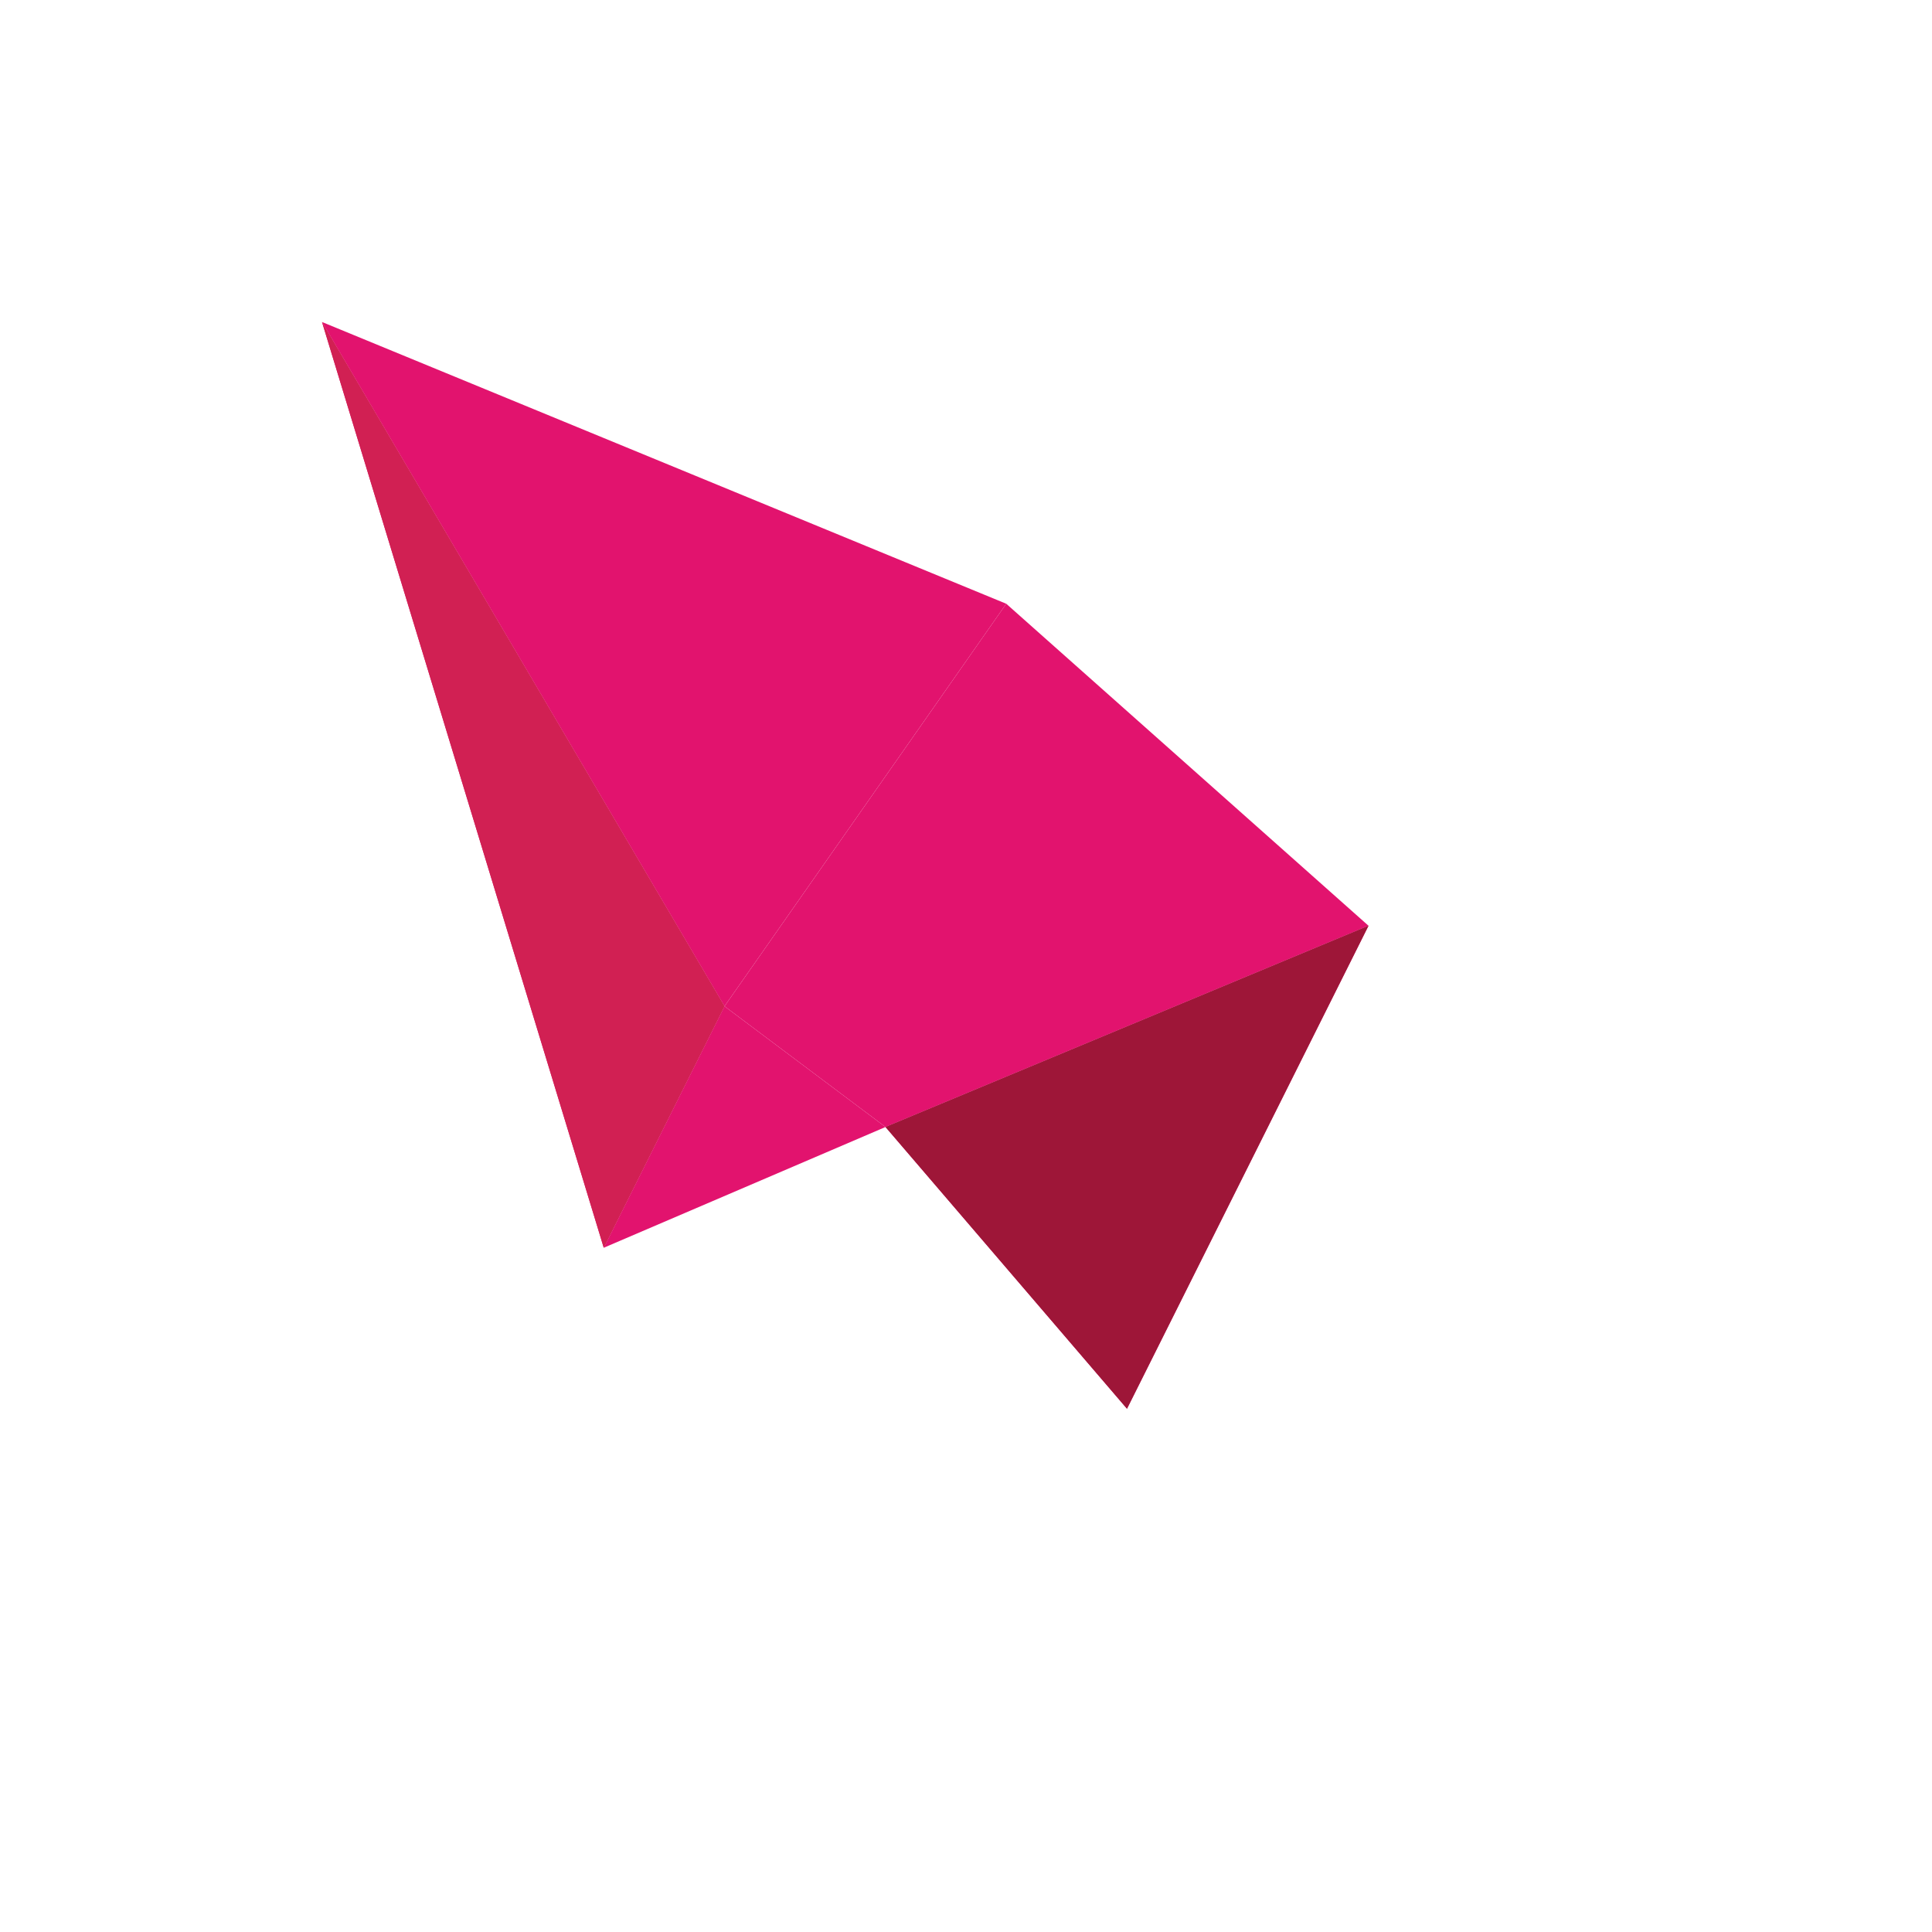
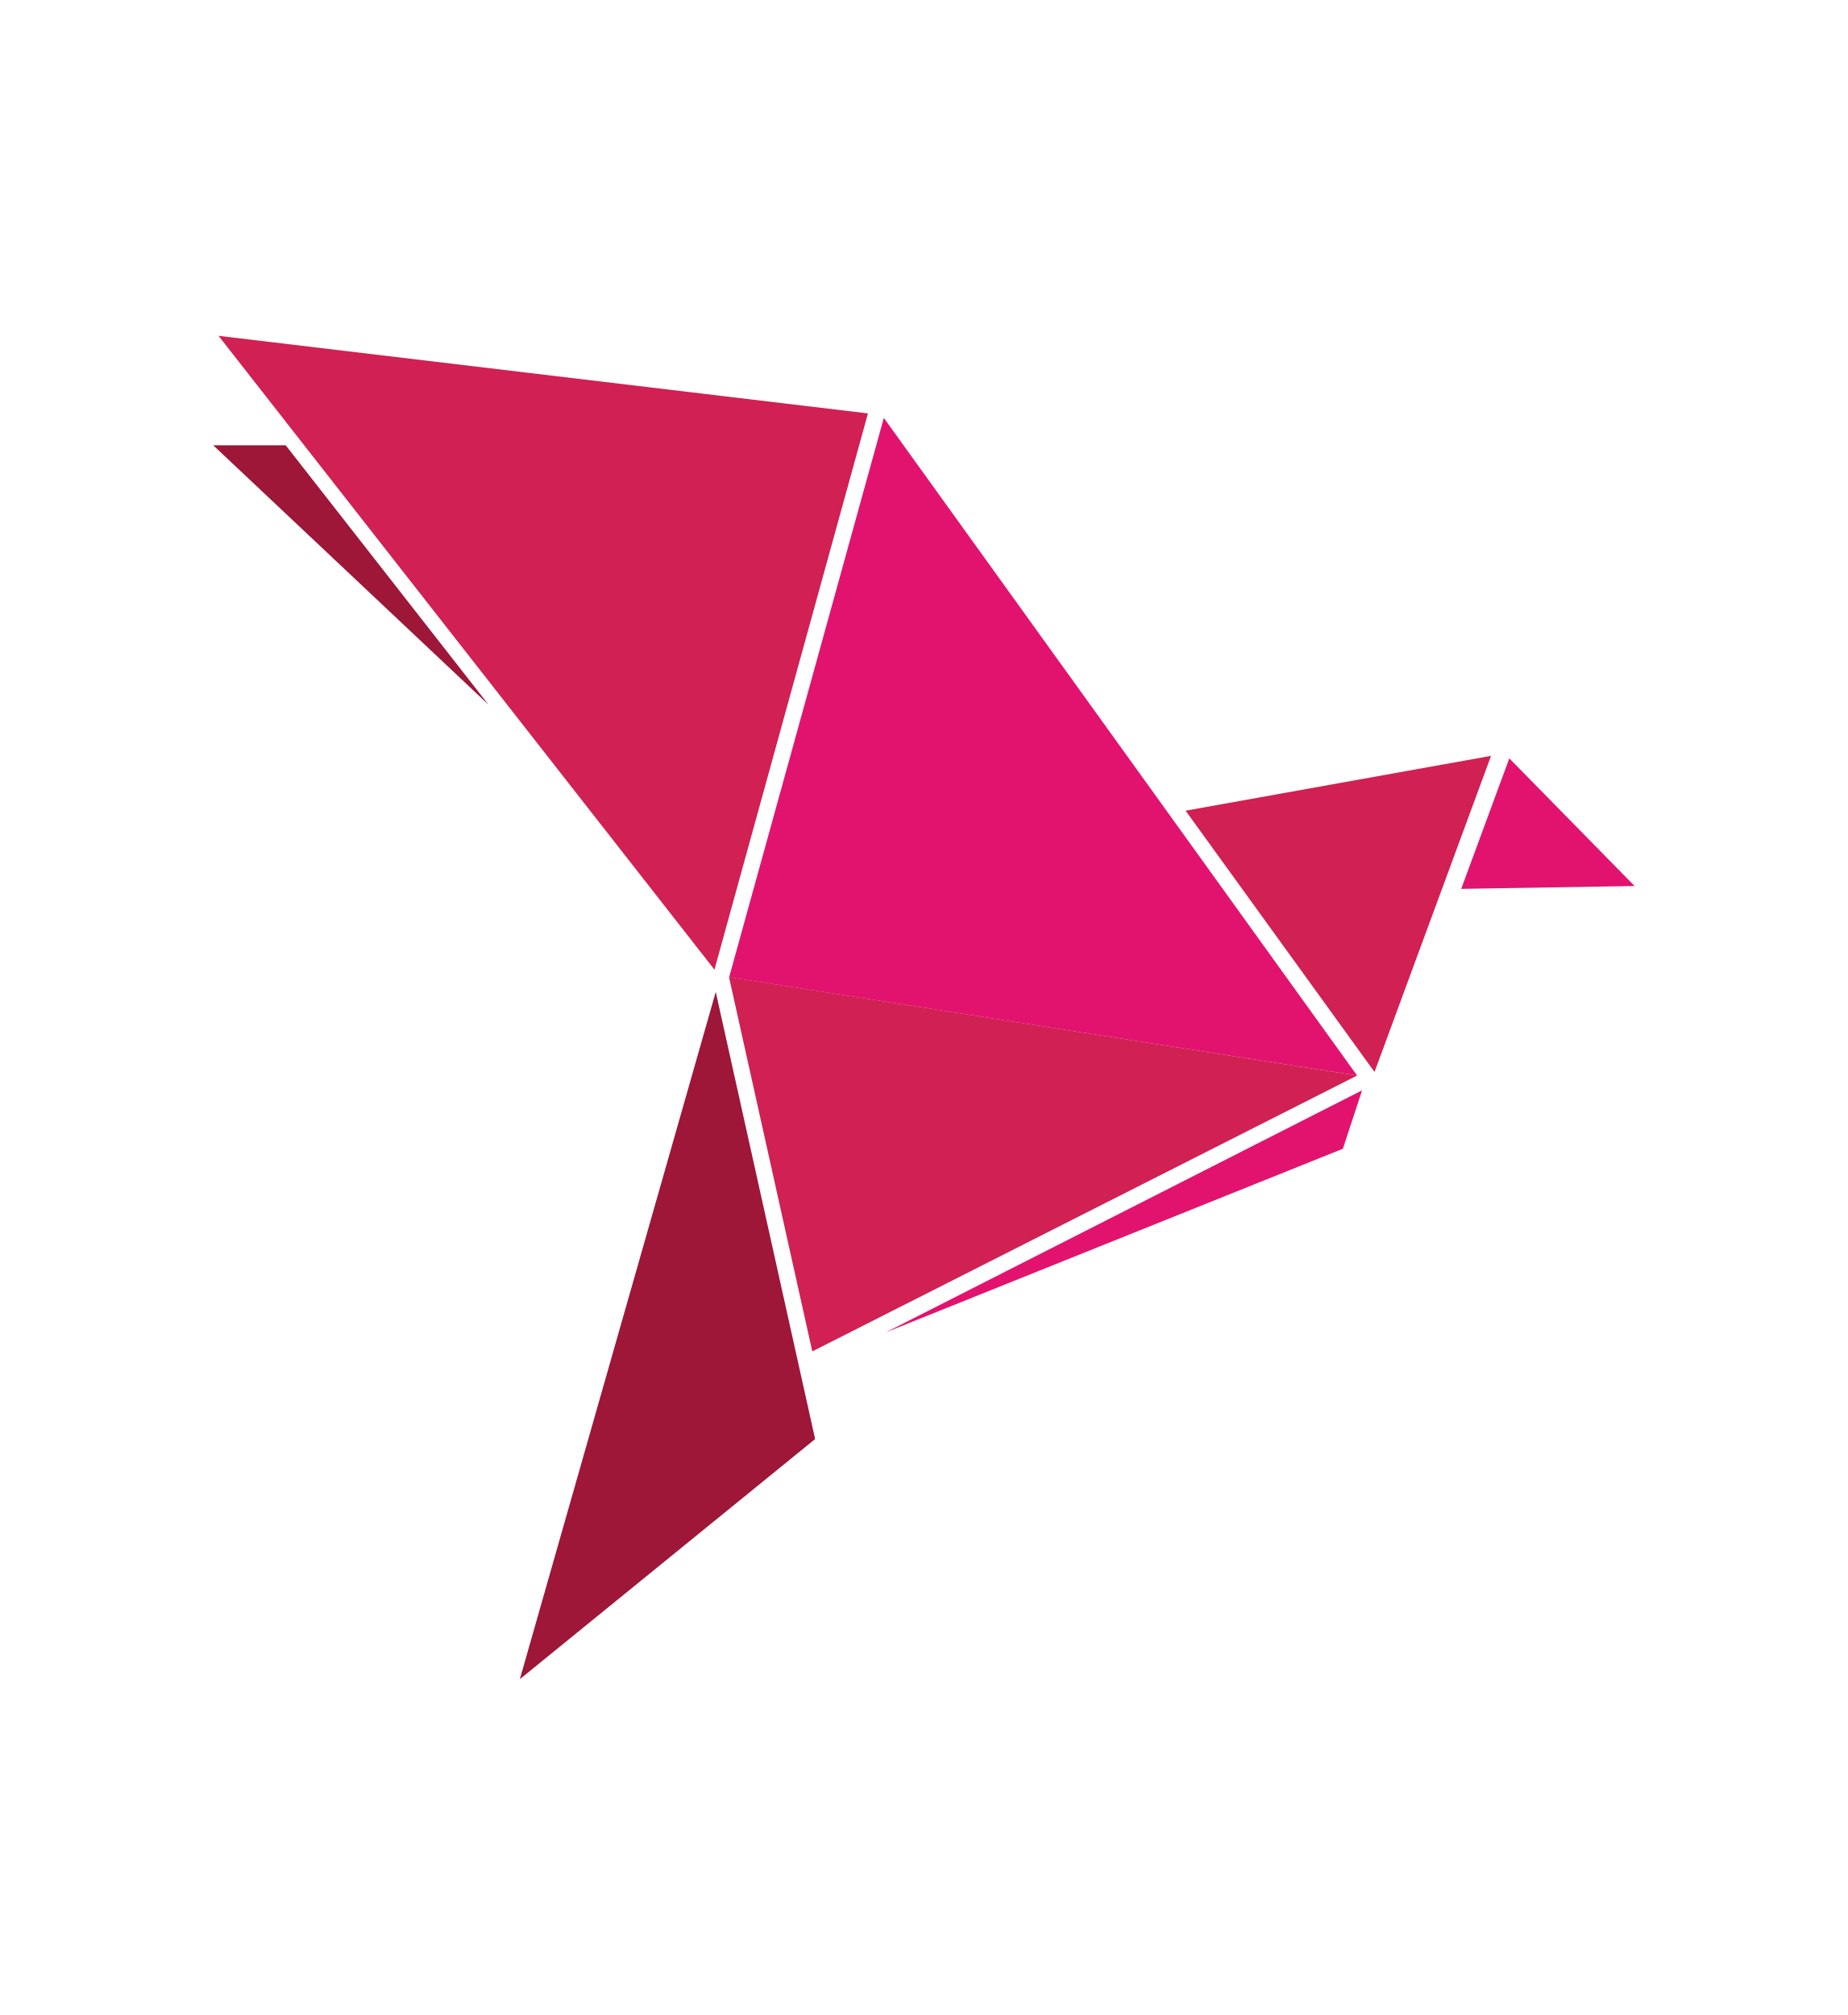
- <svg xmlns="http://www.w3.org/2000/svg" viewBox="0 0 48 48" role="img" aria-label="bKash mark">
-   <g fill="#E2136E">
-     <path d="M8 8 25 15 18 25Z" />
-     <path d="M8 8 15 31 18 25Z" />
-     <path d="M18 25 25 15 34 23 22 28Z" />
-     <path d="M15 31 22 28 18 25Z" />
-     <path d="M22 28 34 23 28 35Z" />
+ <svg xmlns="http://www.w3.org/2000/svg" viewBox="-18.002 -28.352 156.013 170.115" role="img" aria-label="bKash icon">
+   <g fill="none">
+     <path fill="#D12053" d="M96.58 62.45l-53.03-8.31 7.03 31.6z" />
+     <path fill="#E2136E" d="M96.58 62.45L56.62 6.93 43.56 54.15z" />
+     <path fill="#D12053" d="M42.32 53.51L.45 0l54.83 6.55z" />
+     <path fill="#9E1638" d="M23.25 31.15L0 9.24h6.12z" />
+     <path fill="#D12053" d="M107.89 35.46l-9.84 26.69L82.1 40.09z" />
+     <path fill="#E2136E" d="M56.77 84.14l38.61-15.51L97 63.7z" />
+     <path fill="#9E1638" d="M25.89 113.41l16.54-58.02 8.39 37.75z" />
+     <path fill="#E2136E" d="M109.43 35.67l-4.06 11.02 14.64-.24z" />
  </g>
-   <path fill="#D12053" d="M8 8 18 25 15 31Z" />
-   <path fill="#9E1638" d="M22 28 28 35 34 23Z" />
</svg>
